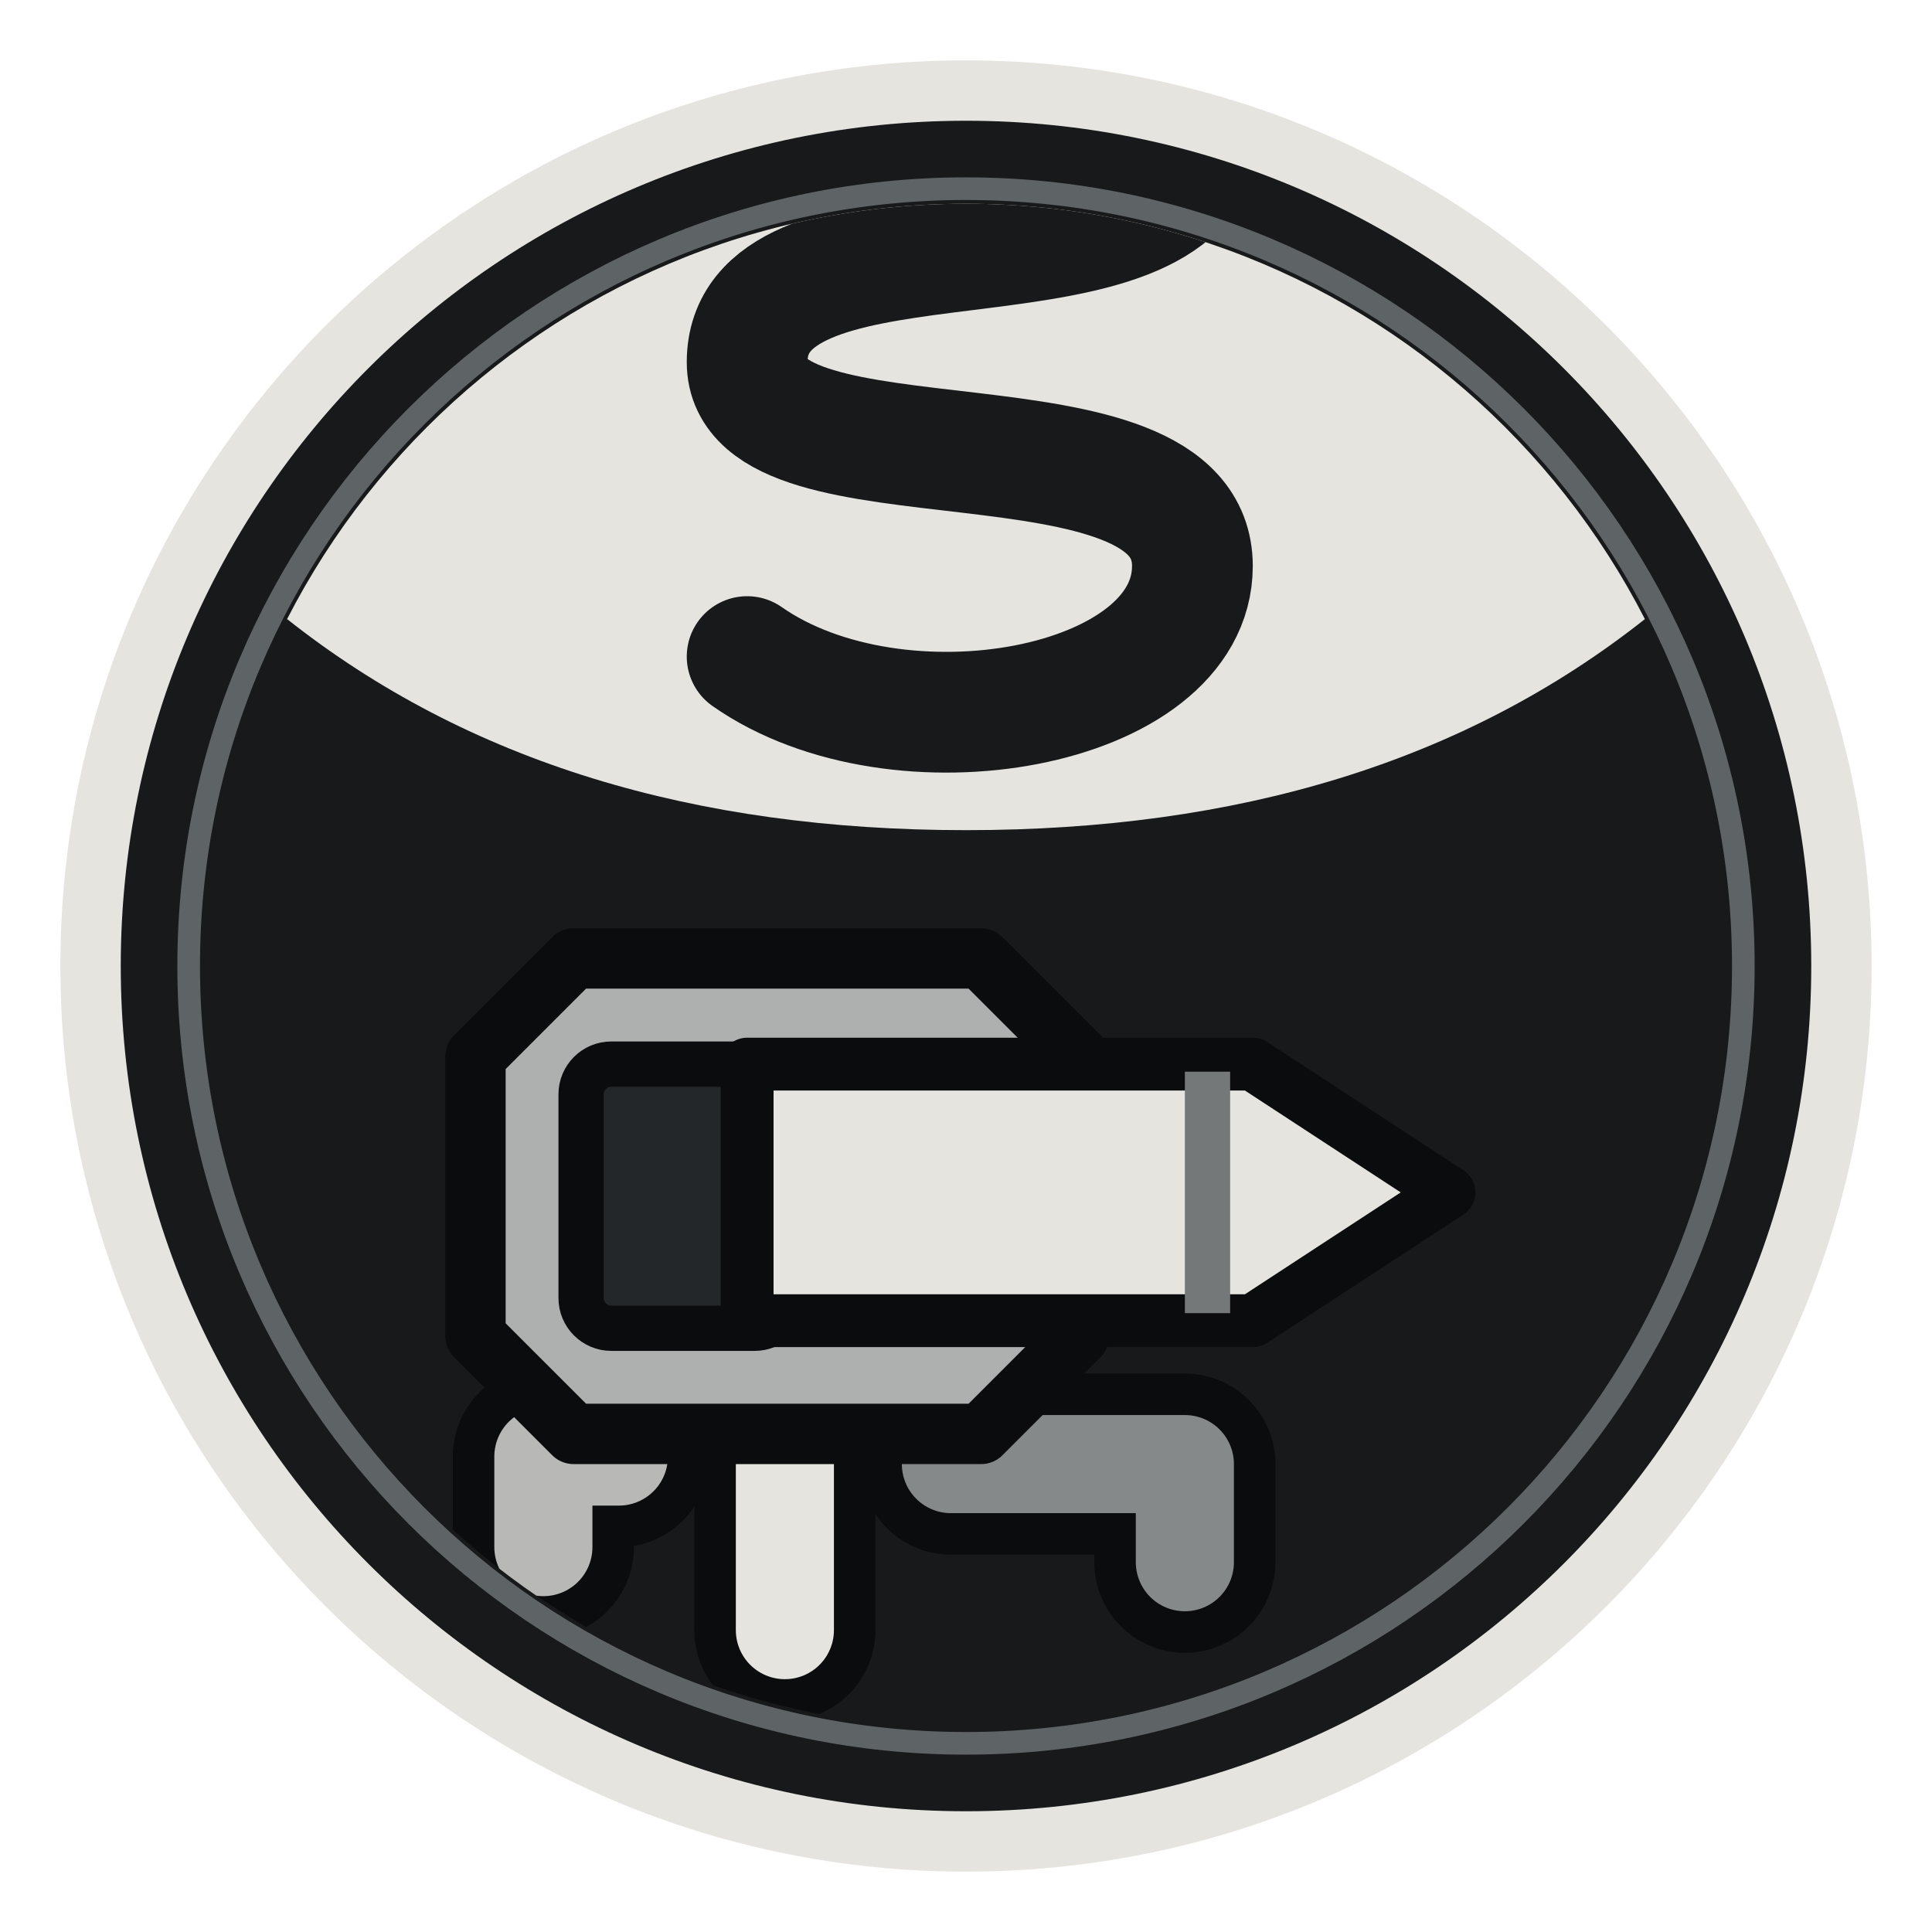
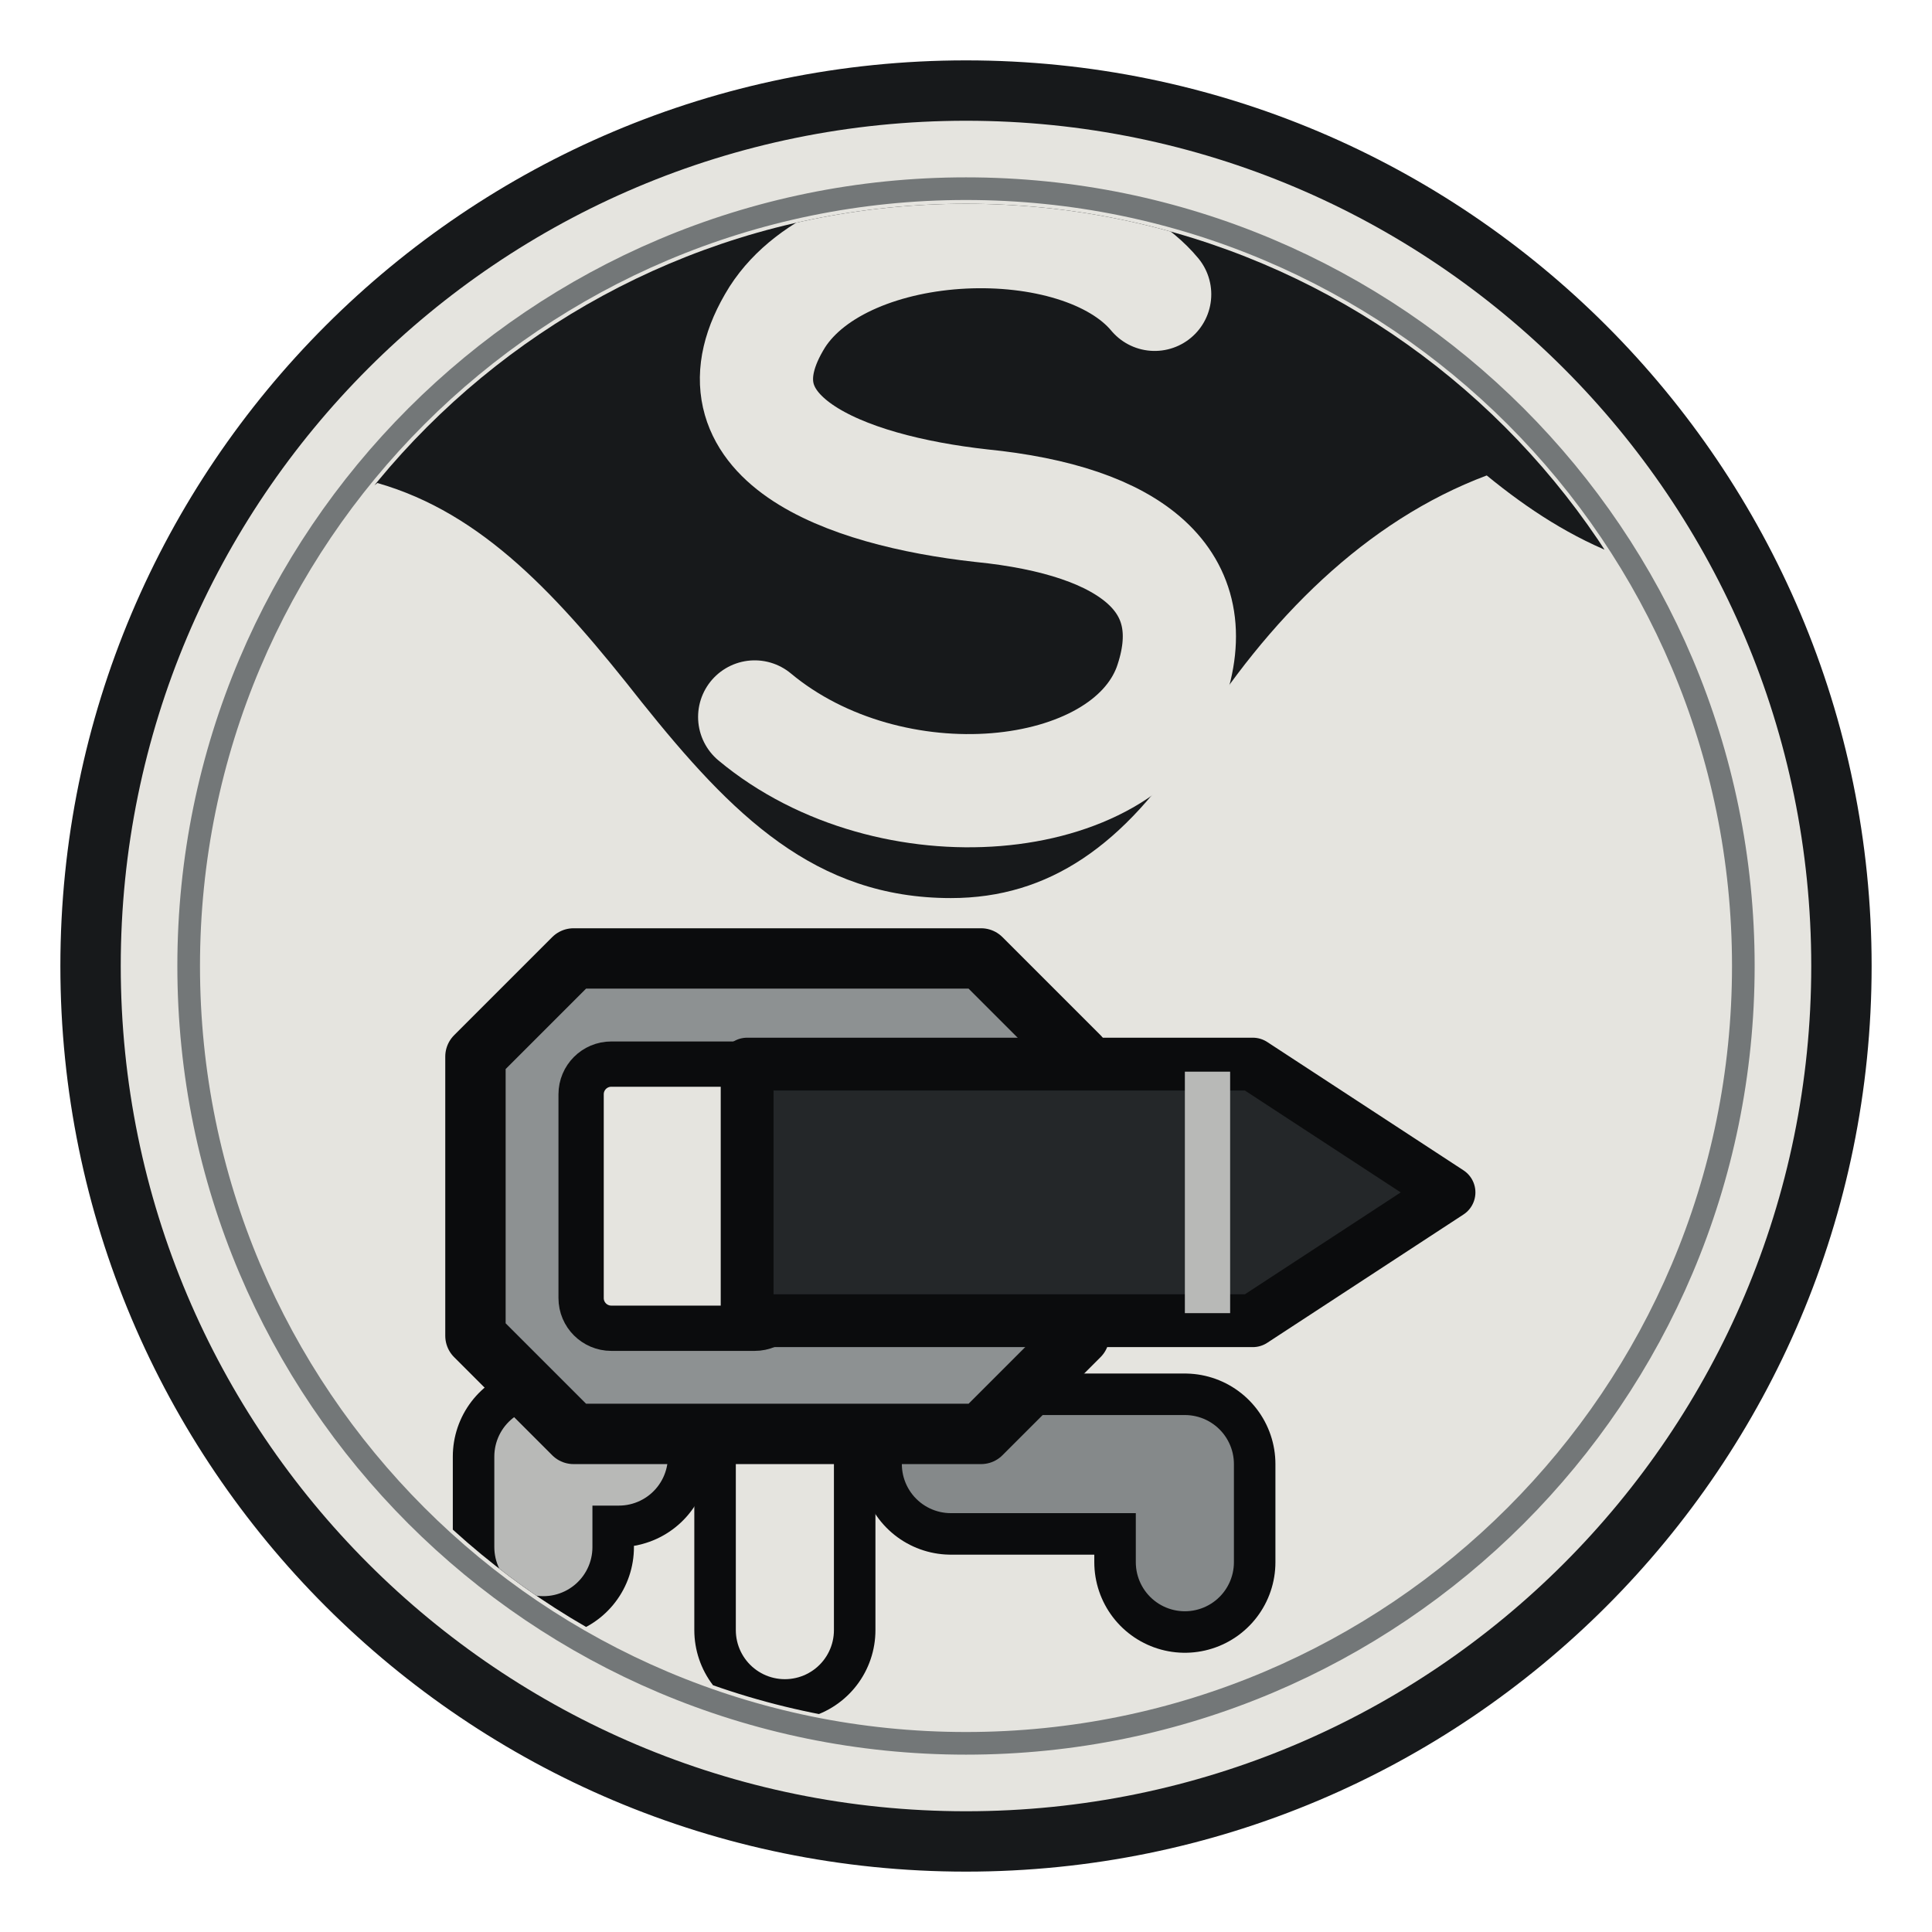
<svg xmlns="http://www.w3.org/2000/svg" width="256" height="256" viewBox="0 0 256 256">
  <defs>
    <clipPath id="badge-interior">
      <circle cx="128" cy="128" r="101" />
    </clipPath>
  </defs>
-   <circle cx="128" cy="128" r="116" fill="#17191b" stroke="#e5e4df" stroke-width="8" />
-   <circle cx="128" cy="128" r="103" fill="none" stroke="#5e6366" stroke-width="3" />
+   <circle cx="128" cy="128" r="116" fill="#e5e4df" stroke="#17191b" stroke-width="8" />
+   <circle cx="128" cy="128" r="103" fill="none" stroke="#737778" stroke-width="3" />
  <g clip-path="url(#badge-interior)">
-     <path id="maker-cap" d="M38 82 C50 45 84 24 128 24 C172 24 206 45 218 82              C194 101 164 110 128 110 C92 110 62 101 38 82 Z" fill="#e5e4df" />
-     <path id="maker-mark" d="M158 22 C149 39 99 27 99 48              C99 66 158 53 158 75              C158 94 119 101 99 87" fill="none" stroke="#17191b" stroke-width="16" stroke-linecap="round" stroke-linejoin="round" />
+     <path id="maker-cap" d="M18 12 H238 V77              C220 78 208 72 197 63              C181 69 168 82 158 98              C149 112 139 119 126 119              C108 119 97 108 85 93              C74 79 64 68 50 64              C39 73 29 80 18 82 Z" fill="#17191b" />
+     <path id="maker-mark" d="M153 39              C143 27 112 28 103 42              C93 58 112 65 130 67              C150 69 160 77 155 91              C149 107 118 110 100 95" fill="none" stroke="#e5e4df" stroke-width="15" stroke-linecap="round" stroke-linejoin="round" />
    <g id="mod-glyph" stroke="#0b0c0d" stroke-linejoin="round">
      <g fill="none" stroke-linecap="round">
        <path d="M82 177 V193 H72 V205" stroke="#0b0c0d" stroke-width="24" />
        <path d="M104 181 V216" stroke="#0b0c0d" stroke-width="24" />
        <path d="M126 177 V194 H157 V207" stroke="#0b0c0d" stroke-width="24" />
        <path d="M82 177 V193 H72 V205" stroke="#b8b9b7" stroke-width="13" />
        <path d="M104 181 V216" stroke="#e5e4df" stroke-width="13" />
        <path d="M126 177 V194 H157 V207" stroke="#85898a" stroke-width="13" />
      </g>
-       <path d="M76 127 H130 L143 140 V177 L130 190 H76 L63 177 V140 Z" fill="#aeb0af" stroke-width="8" />
-       <rect x="77" y="141" width="27" height="35" rx="4" fill="#242729" stroke-width="6" />
-       <path d="M99 141 H166 L192 158 L166 175 H99 Z" fill="#e5e4df" stroke-width="7" />
-       <path d="M160 142 V174" fill="none" stroke="#747879" stroke-width="6" />
+       <path d="M76 127 H130 L143 140 V177 L130 190 H76 L63 177 V140 Z" fill="#8d9192" stroke-width="8" />
+       <rect x="77" y="141" width="27" height="35" rx="4" fill="#e5e4df" stroke-width="6" />
+       <path d="M99 141 H166 L192 158 L166 175 H99 Z" fill="#242729" stroke-width="7" />
+       <path d="M160 142 V174" fill="none" stroke="#b8b9b7" stroke-width="6" />
    </g>
  </g>
</svg>
